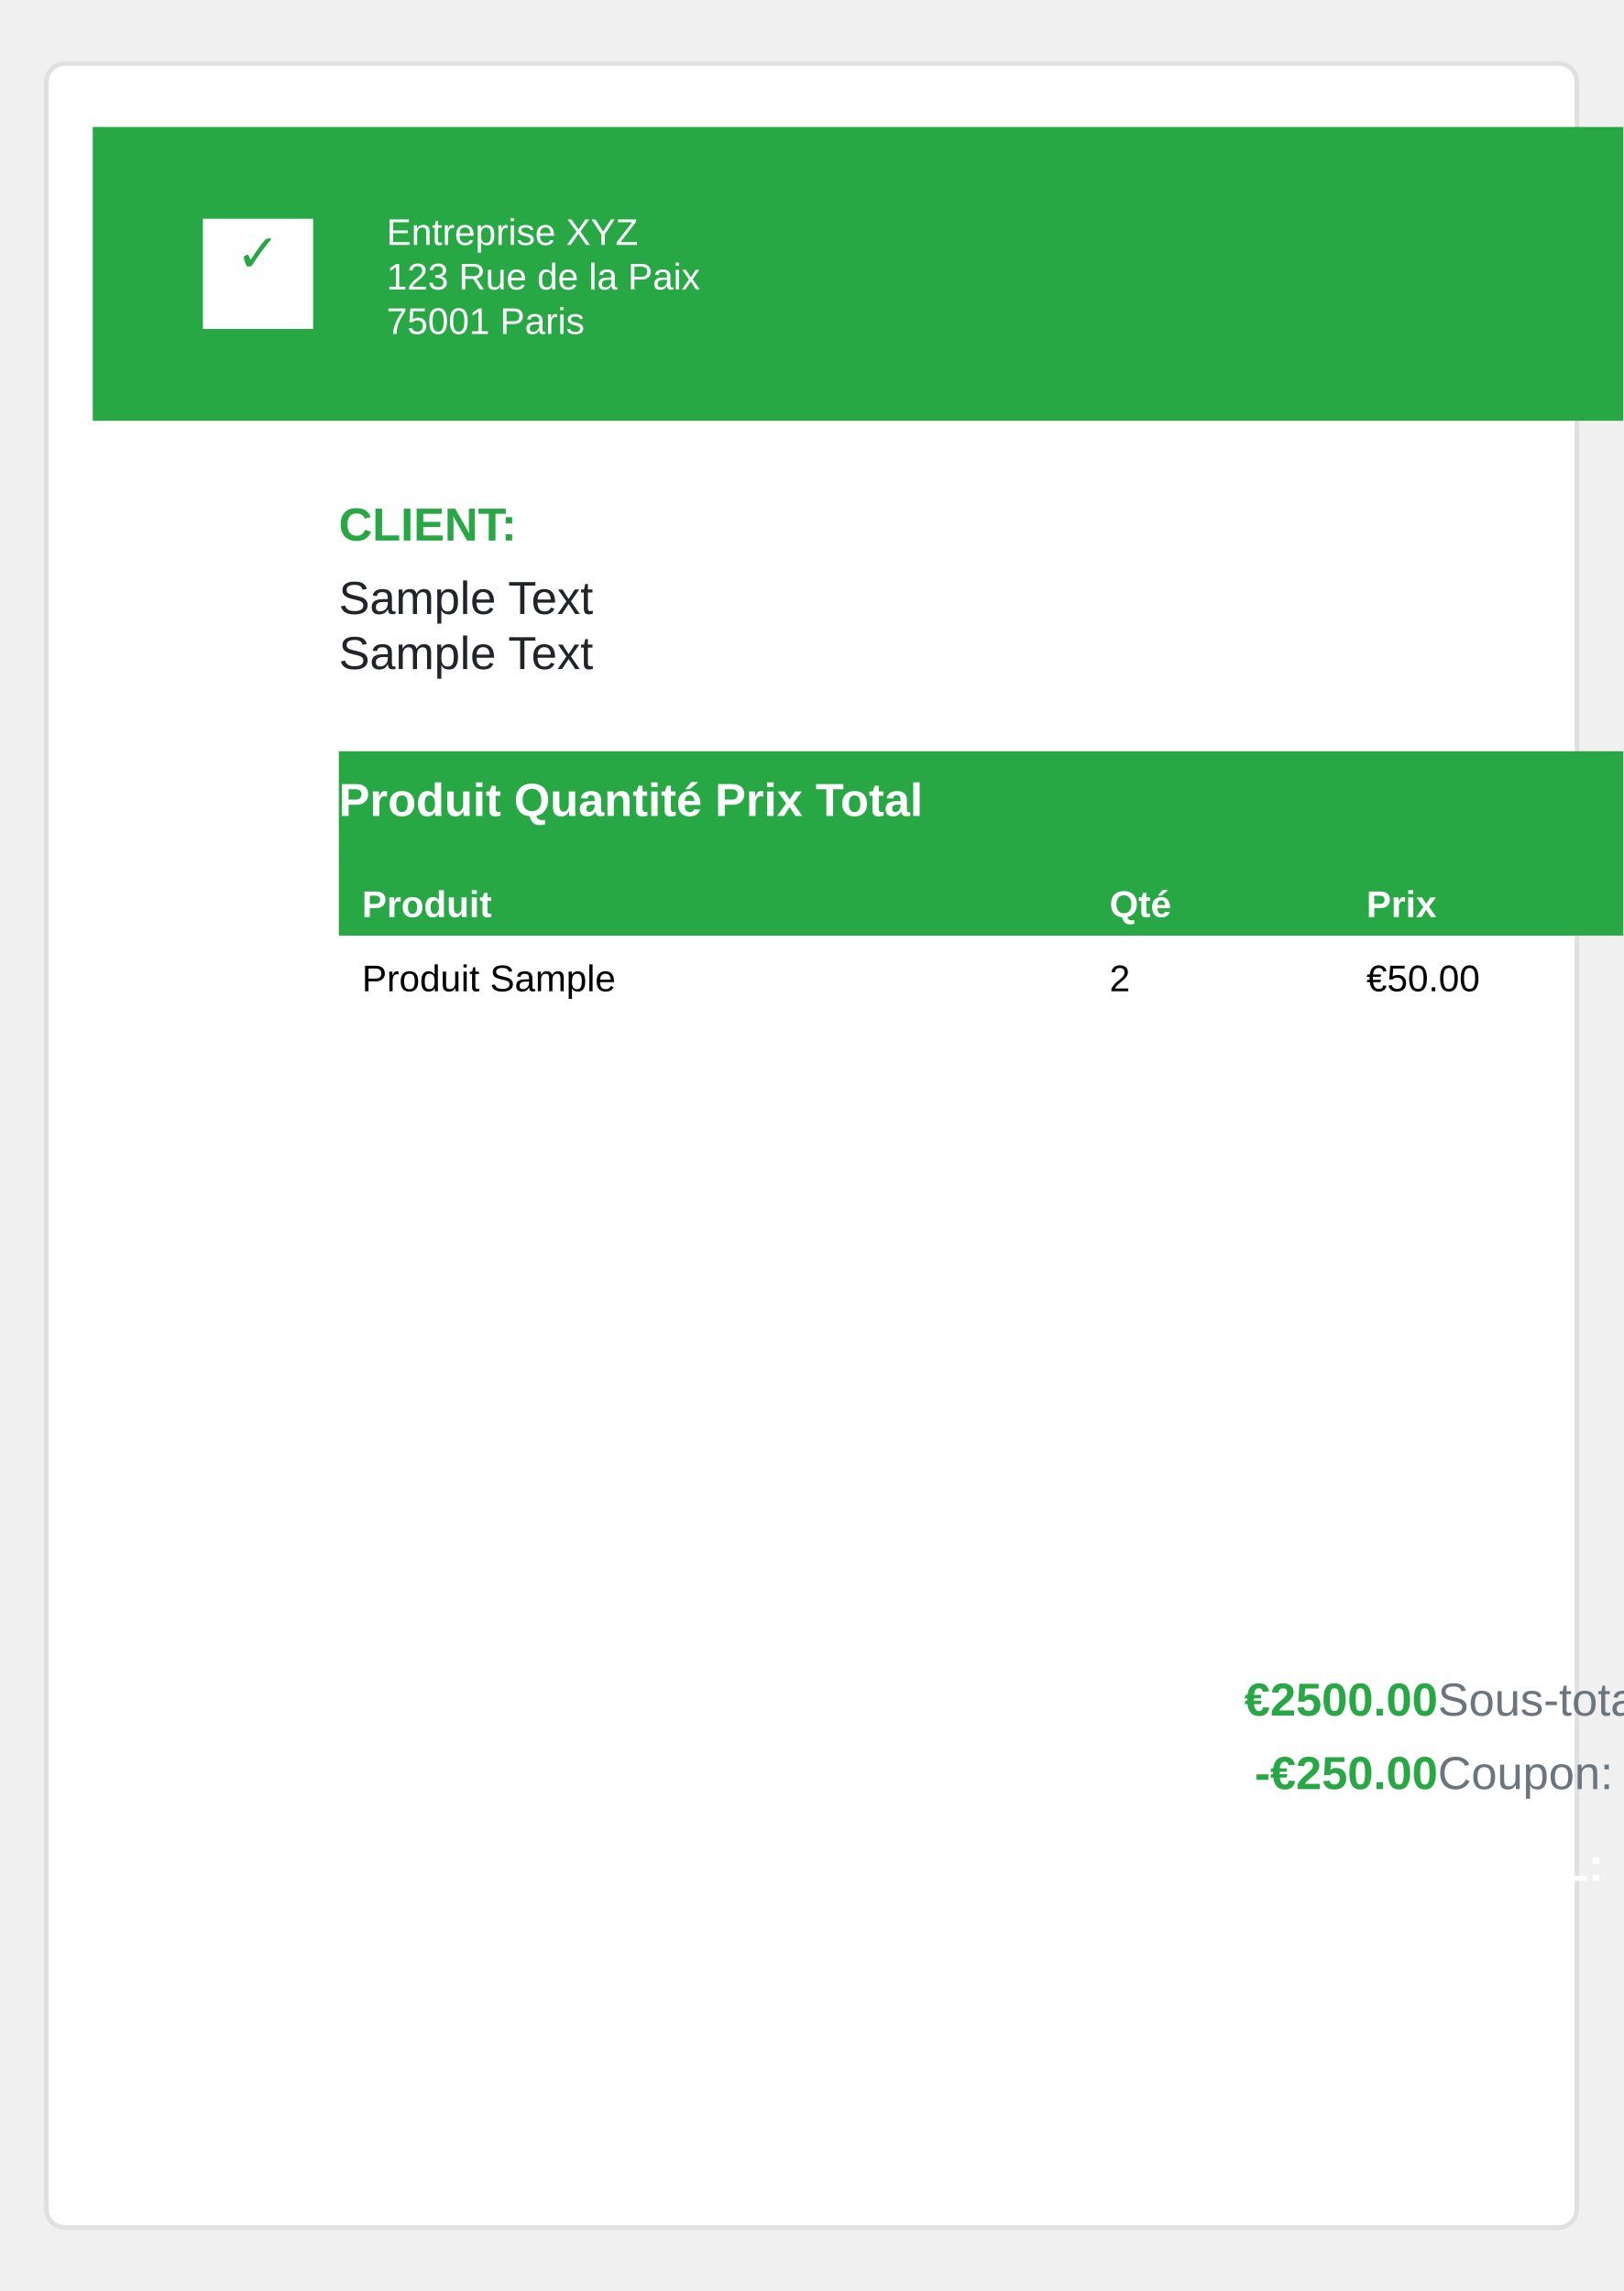
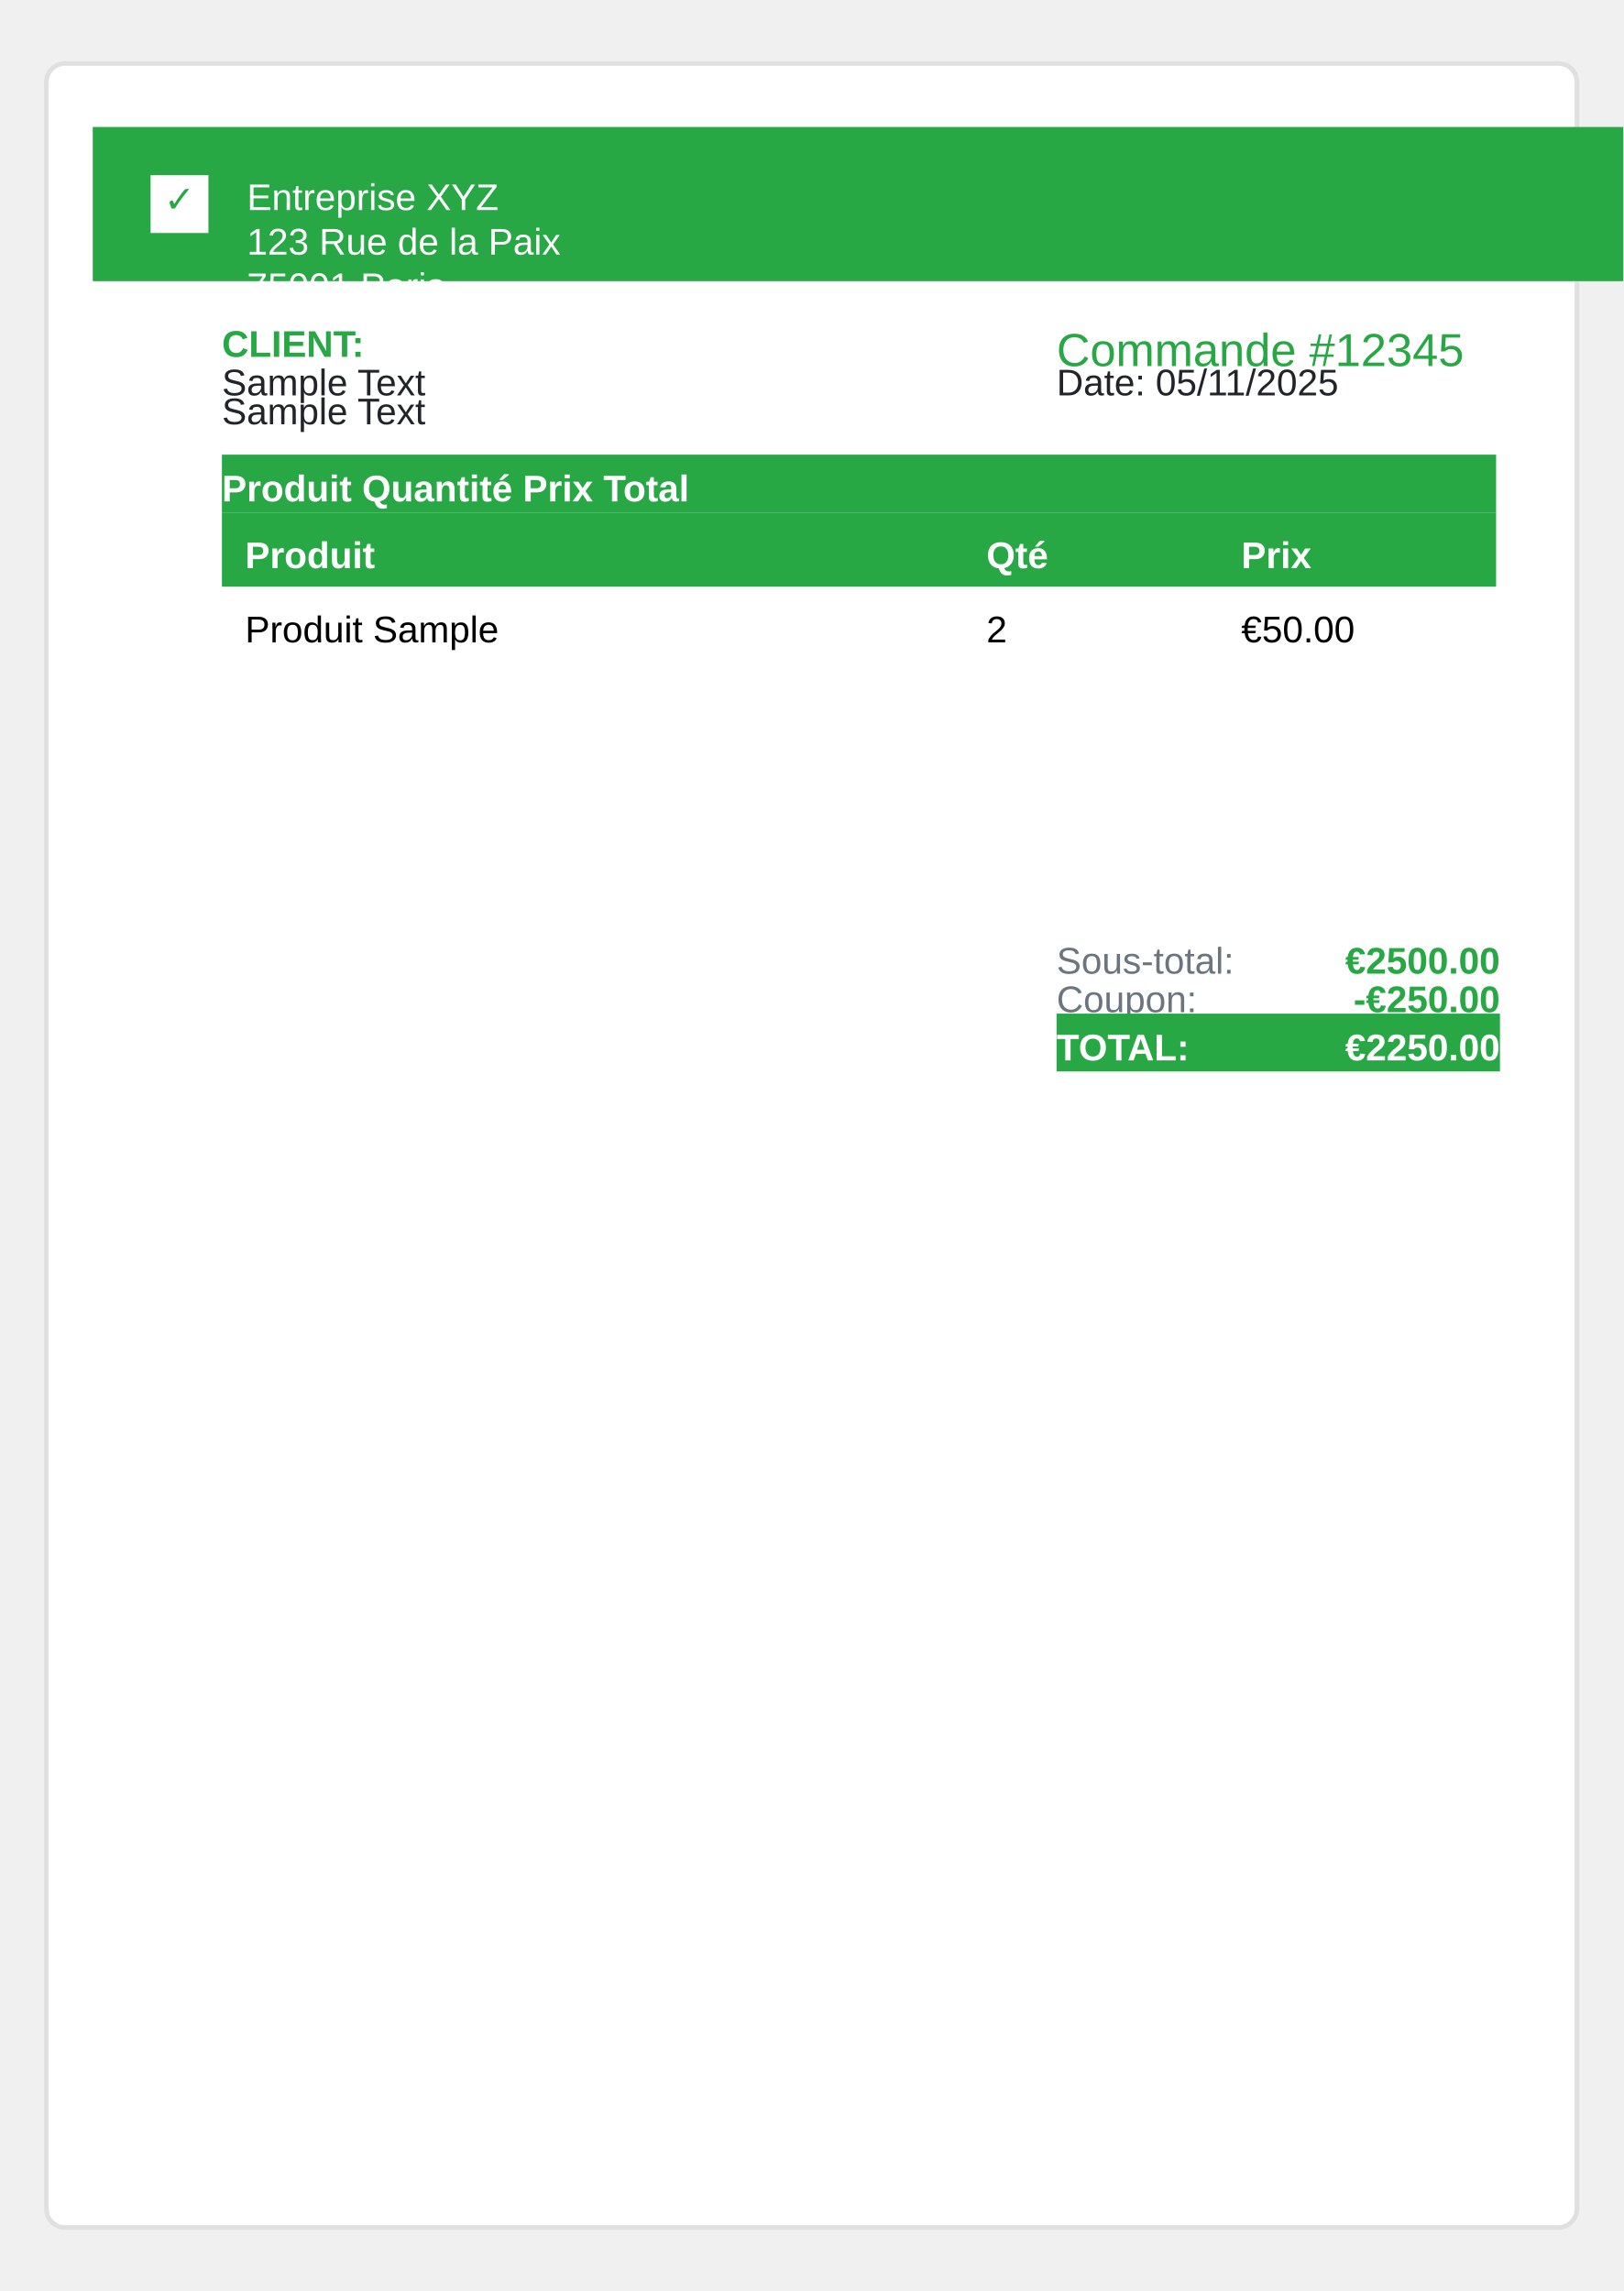
<svg xmlns="http://www.w3.org/2000/svg" width="350" height="494" viewBox="0 0 350 494">
  <rect x="12" y="15.69" width="330" height="466.62" fill="#f0f0f0" rx="4" />
  <rect x="10" y="13.69" width="330" height="466.62" fill="#ffffff" stroke="#e0e0e0" stroke-width="1" rx="4" />
  <g id="page-content" transform="translate(10,13.69)">
    <g id="header">
-       <rect x="10" y="13.69" width="330" height="63.345" fill="#28a745" stroke-width="0" />
-       <rect x="33.754" y="33.485" width="23.754" height="23.754" fill="#ffffff" stroke-width="0" />
-       <text x="45.631" y="44.887" font-family="Arial" font-size="11.402" fill="#28a745" text-anchor="middle" font-weight="bold">✓</text>
-       <rect x="63.051" y="148.297" width="276.949" height="23.754" fill="#28a745" stroke-width="0" />
-       <text x="63.051" y="162.256" font-family="Arial" font-size="10" fill="#ffffff" text-anchor="start" font-weight="bold">Produit	Quantité	Prix	Total</text>
+       <rect x="10" y="13.69" width="330" height="33.249" fill="#28a745" stroke-width="0" />
+       <rect x="22.469" y="24.08" width="12.469" height="12.469" fill="#ffffff" stroke-width="0" />
+       <text x="28.703" y="32.08" font-family="Arial" font-size="8" fill="#28a745" text-anchor="middle" font-weight="bold">✓</text>
+       <rect x="37.846" y="84.345" width="274.723" height="12.469" fill="#28a745" stroke-width="0" />
+       <text x="37.846" y="94.423" font-family="Arial" font-size="8" fill="#ffffff" text-anchor="start" font-weight="bold">Produit	Quantité	Prix	Total</text>
    </g>
    <g id="company-info">
-       <text x="73.345" y="39.126" font-family="Arial" font-size="8" fill="#ffffff">Entreprise XYZ</text>
-       <text x="73.345" y="48.726" font-family="Arial" font-size="8" fill="#ffffff">123 Rue de la Paix</text>
-       <text x="73.345" y="58.326" font-family="Arial" font-size="8" fill="#ffffff">75001 Paris</text>
+       <text x="43.249" y="31.602" font-family="Arial" font-size="8" fill="#ffffff">Entreprise XYZ</text>
+       <text x="43.249" y="41.202" font-family="Arial" font-size="8" fill="#ffffff">123 Rue de la Paix</text>
+       <text x="43.249" y="50.802" font-family="Arial" font-size="8" fill="#ffffff">75001 Paris</text>
    </g>
    <g id="customer-info">
-       <text x="63.051" y="102.871" font-family="Arial" font-size="10" fill="#28a745" text-anchor="start" font-weight="bold">CLIENT:</text>
-       <text x="63.051" y="118.707" font-family="Arial" font-size="10" fill="#212529" text-anchor="start" font-weight="normal">Sample Text</text>
-       <text x="63.051" y="130.584" font-family="Arial" font-size="10" fill="#212529" text-anchor="start" font-weight="normal">Sample Text</text>
+       <text x="37.846" y="63.252" font-family="Arial" font-size="8" fill="#28a745" text-anchor="start" font-weight="bold">CLIENT:</text>
+       <text x="37.846" y="71.564" font-family="Arial" font-size="8" fill="#212529" text-anchor="start" font-weight="normal">Sample Text</text>
+       <text x="37.846" y="77.798" font-family="Arial" font-size="8" fill="#212529" text-anchor="start" font-weight="normal">Sample Text</text>
    </g>
    <g id="order-info">
-       <text x="405.904" y="102.871" font-family="Arial" font-size="10" fill="#28a745">Commande #12345</text>
-       <text x="405.904" y="116.707" font-family="Arial" font-size="8" fill="#212529">Date: 05/11/2025</text>
+       <text x="217.809" y="65.252" font-family="Arial" font-size="10" fill="#28a745">Commande #12345</text>
+       <text x="217.809" y="71.564" font-family="Arial" font-size="8" fill="#212529">Date: 05/11/2025</text>
    </g>
    <g id="products-table">
-       <rect x="63.051" y="172.052" width="276.949" height="16" fill="#28a745" />
-       <text x="68.051" y="184.052" font-family="Arial" font-size="8" fill="#ffffff" font-weight="bold">Produit</text>
-       <text x="229.22" y="184.052" font-family="Arial" font-size="8" fill="#ffffff" font-weight="bold">Qté</text>
-       <text x="284.61" y="184.052" font-family="Arial" font-size="8" fill="#ffffff" font-weight="bold">Prix</text>
-       <text x="68.051" y="200.052" font-family="Arial" font-size="8" fill="#000000">Produit Sample</text>
-       <text x="229.22" y="200.052" font-family="Arial" font-size="8" fill="#000000">2</text>
-       <text x="284.61" y="200.052" font-family="Arial" font-size="8" fill="#000000">€50.00</text>
+       <rect x="37.846" y="96.813" width="274.723" height="16" fill="#28a745" />
+       <text x="42.846" y="108.813" font-family="Arial" font-size="8" fill="#ffffff" font-weight="bold">Produit</text>
+       <text x="202.68" y="108.813" font-family="Arial" font-size="8" fill="#ffffff" font-weight="bold">Qté</text>
+       <text x="257.625" y="108.813" font-family="Arial" font-size="8" fill="#ffffff" font-weight="bold">Prix</text>
+       <text x="42.846" y="124.813" font-family="Arial" font-size="8" fill="#000000">Produit Sample</text>
+       <text x="202.68" y="124.813" font-family="Arial" font-size="8" fill="#000000">2</text>
+       <text x="257.625" y="124.813" font-family="Arial" font-size="8" fill="#000000">€50.00</text>
    </g>
    <g id="order-totals">
-       <text x="300" y="356.249" font-family="Arial" font-size="10" fill="#6c757d" text-anchor="start" font-weight="normal">Sous-total:</text>
-       <text x="300" y="356.249" font-family="Arial" font-size="10" fill="#28a745" text-anchor="end" font-weight="bold">€2500.00</text>
-       <text x="300" y="372.085" font-family="Arial" font-size="10" fill="#6c757d" text-anchor="start" font-weight="normal">Coupon:</text>
-       <text x="300" y="372.085" font-family="Arial" font-size="10" fill="#28a745" text-anchor="end" font-weight="bold">-€250.00</text>
-       <rect x="405.904" y="377.922" width="-65.904" height="23.754" fill="#28a745" stroke-width="0" />
-       <text x="300" y="391.881" font-family="Arial" font-size="10" fill="#ffffff" text-anchor="start" font-weight="bold">TOTAL:</text>
-       <text x="300" y="391.881" font-family="Arial" font-size="10" fill="#ffffff" text-anchor="end" font-weight="bold">€2250.00</text>
+       <text x="217.809" y="196.249" font-family="Arial" font-size="8" fill="#6c757d" text-anchor="start" font-weight="normal">Sous-total:</text>
+       <text x="313.401" y="196.249" font-family="Arial" font-size="8" fill="#28a745" text-anchor="end" font-weight="bold">€2500.00</text>
+       <text x="217.809" y="204.562" font-family="Arial" font-size="8" fill="#6c757d" text-anchor="start" font-weight="normal">Coupon:</text>
+       <text x="313.401" y="204.562" font-family="Arial" font-size="8" fill="#28a745" text-anchor="end" font-weight="bold">-€250.00</text>
+       <rect x="217.809" y="204.874" width="95.592" height="12.469" fill="#28a745" stroke-width="0" />
+       <text x="217.809" y="214.952" font-family="Arial" font-size="8" fill="#ffffff" text-anchor="start" font-weight="bold">TOTAL:</text>
+       <text x="313.401" y="214.952" font-family="Arial" font-size="8" fill="#ffffff" text-anchor="end" font-weight="bold">€2250.00</text>
    </g>
    <g id="footer">
    </g>
  </g>
</svg>
